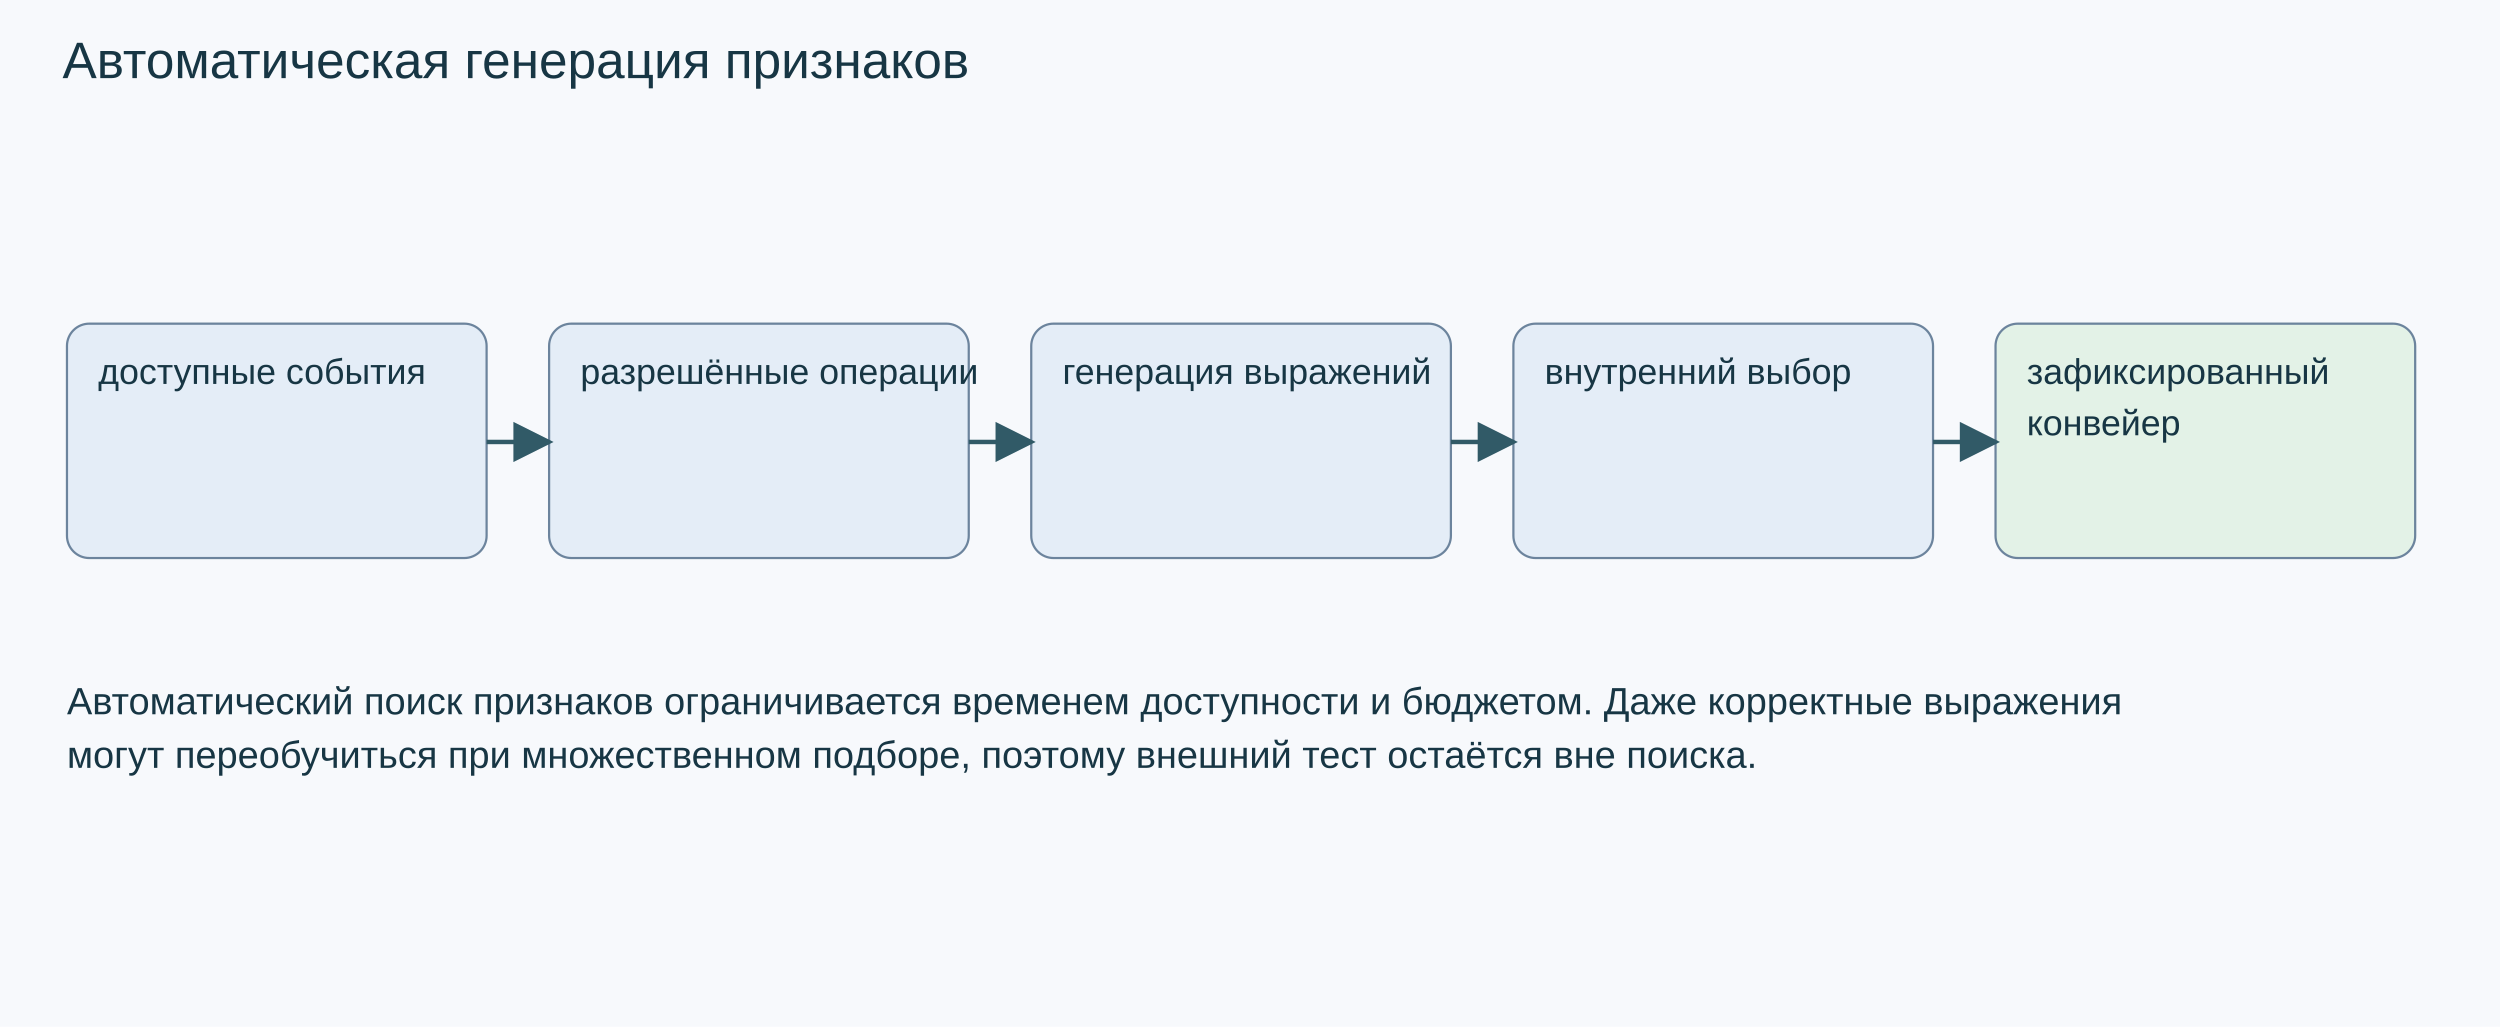
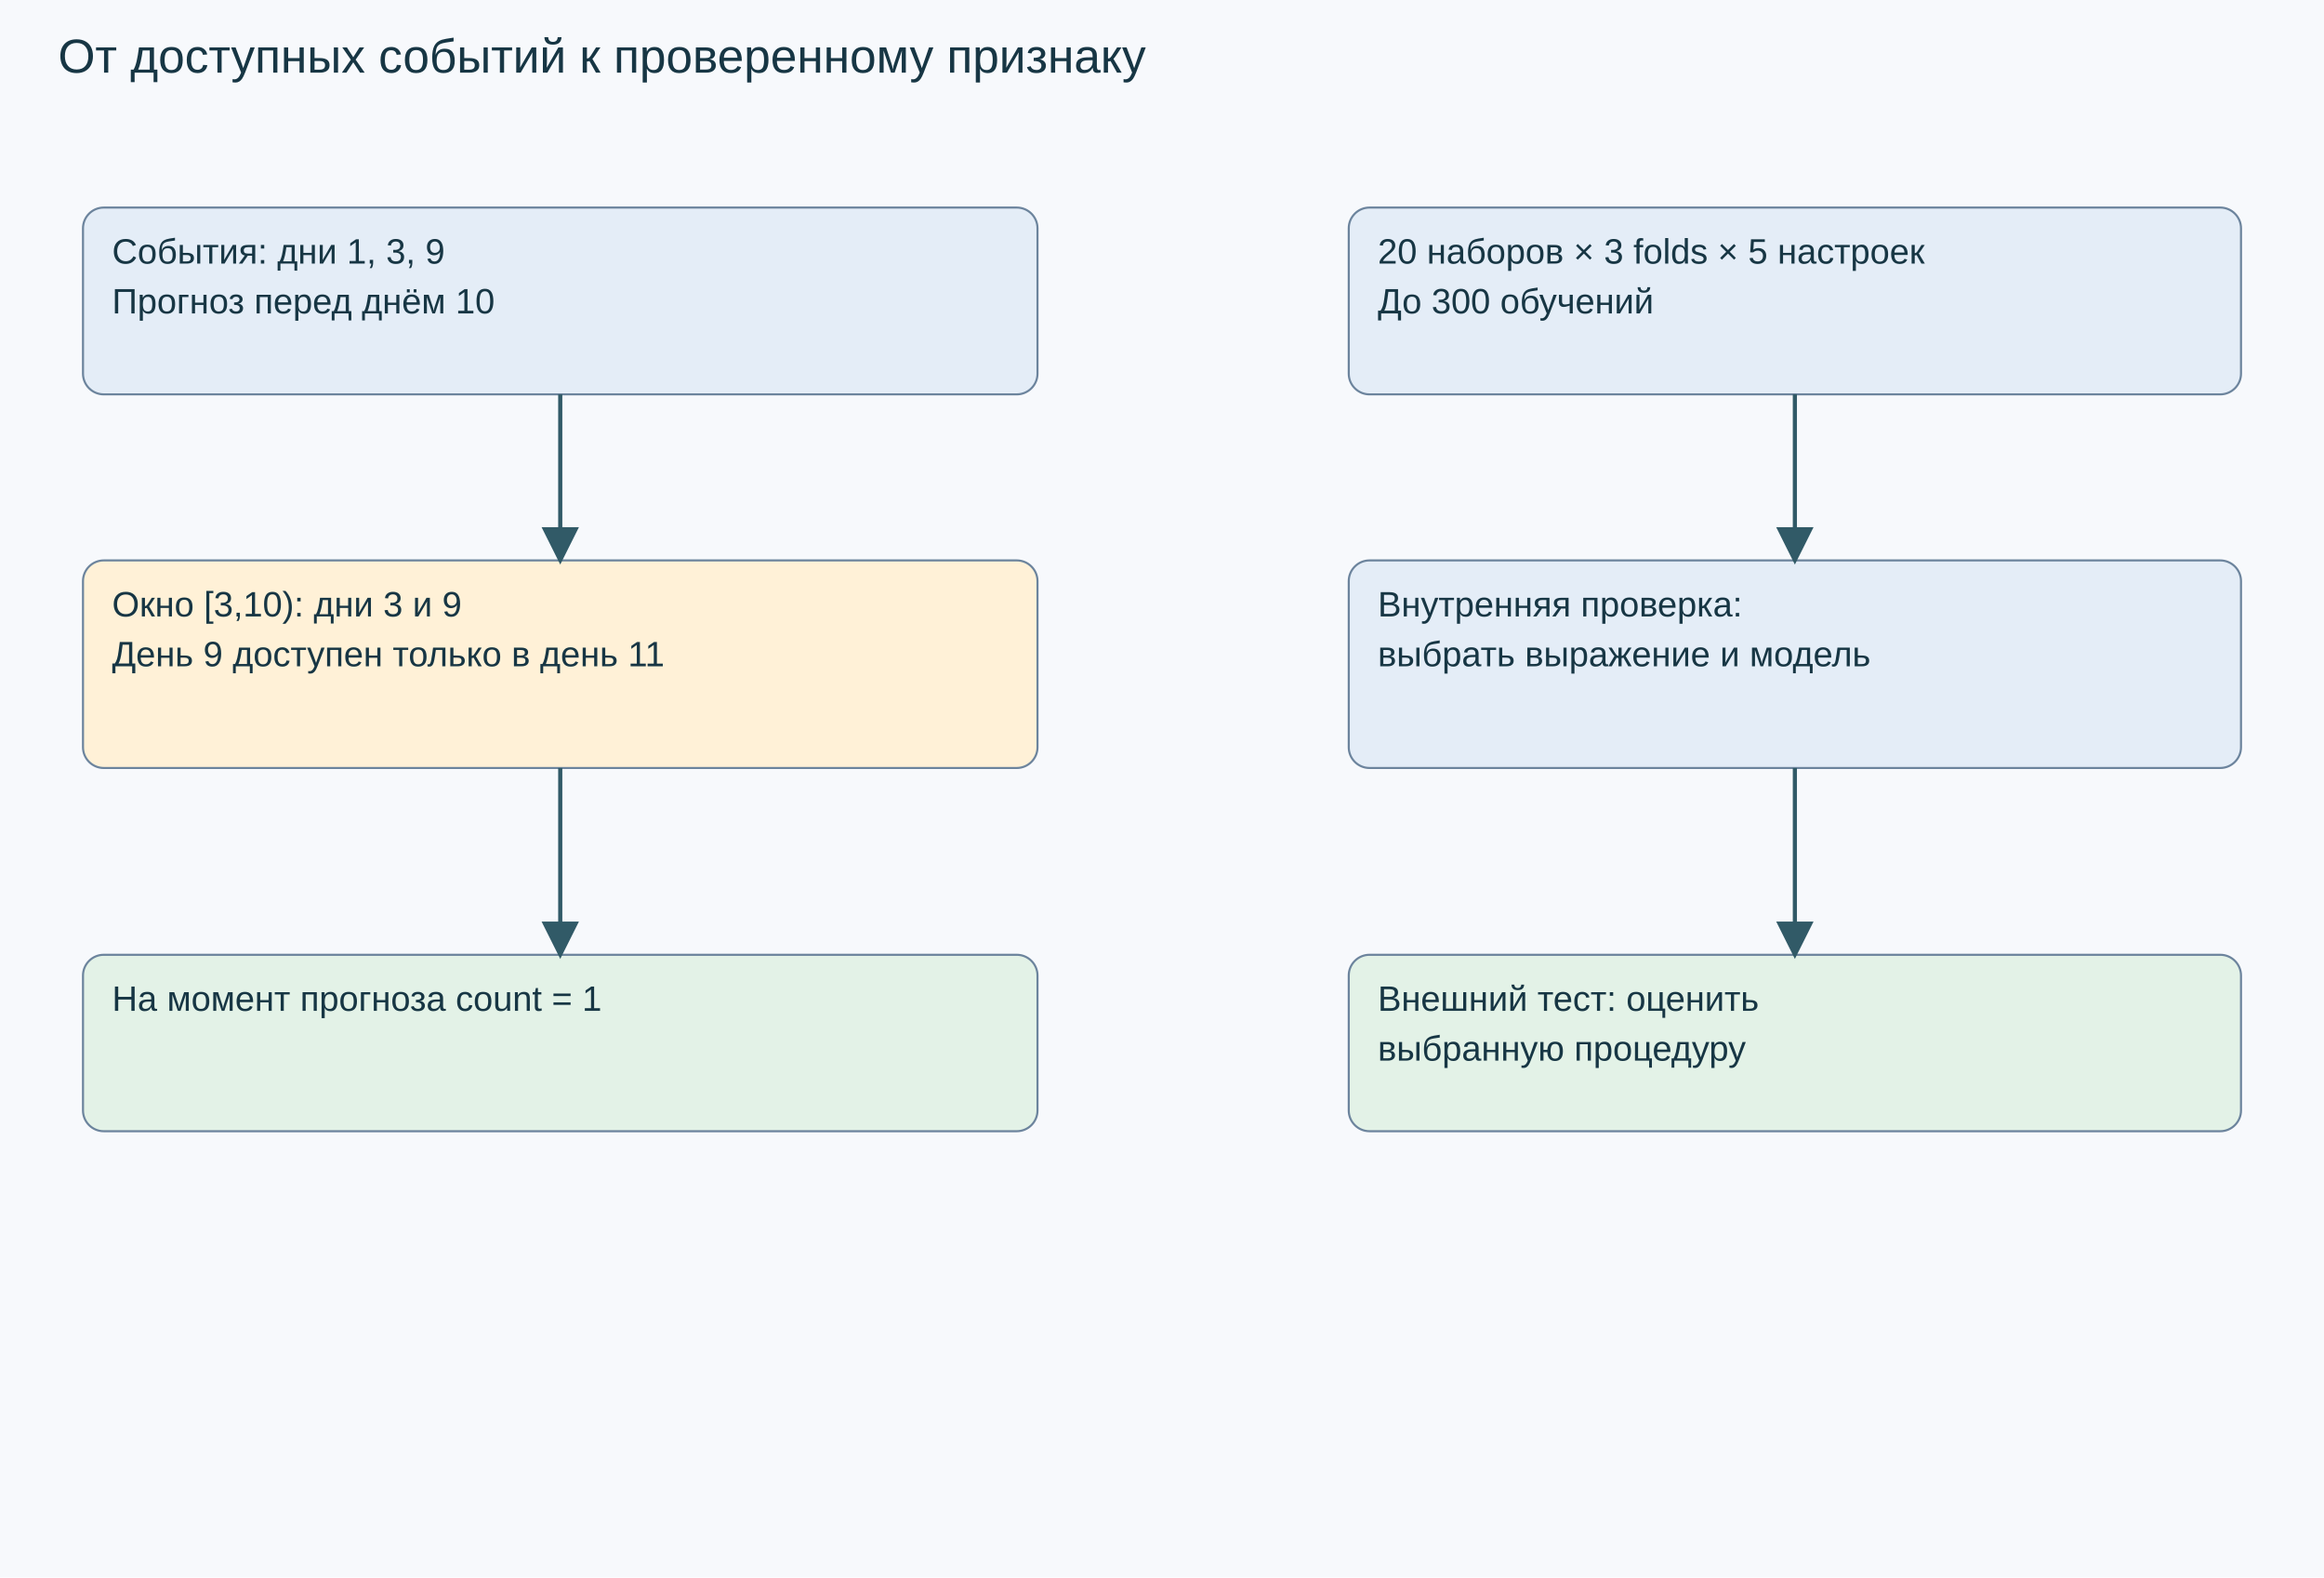
- <svg xmlns="http://www.w3.org/2000/svg" viewBox="0 0 1120 460" role="img" aria-labelledby="title desc">
+ <svg xmlns="http://www.w3.org/2000/svg" viewBox="0 0 1120 760" role="img" aria-labelledby="title desc">
  <defs>
    <marker id="arrow" markerWidth="9" markerHeight="9" refX="8" refY="4.5" orient="auto">
      <path d="M0,0 L9,4.5 L0,9" fill="#315a67" />
    </marker>
  </defs>
-   <rect width="1120" height="460" fill="#f7f9fc" />
+   <rect width="1120" height="760" fill="#f7f9fc" />
  <text x="28" y="35" font-family="Segoe UI,Arial,sans-serif" font-size="23" fill="#173644">
-     <tspan x="28" dy="0">Автоматическая генерация признаков</tspan>
+     <tspan x="28" dy="0">От доступных событий к проверенному признаку</tspan>
  </text>
-   <rect x="30" y="145" width="188" height="105" rx="10" fill="#e4edf7" stroke="#6c849d" />
-   <text x="44" y="172" font-family="Segoe UI,Arial,sans-serif" font-size="16" fill="#173644">
-     <tspan x="44" dy="0">доступные события</tspan>
+   <rect x="40" y="100" width="460" height="90" rx="10" fill="#e4edf7" stroke="#6c849d" />
+   <text x="54" y="127" font-family="Segoe UI,Arial,sans-serif" font-size="17" fill="#173644">
+     <tspan x="54" dy="0">События: дни 1, 3, 9</tspan>
+     <tspan x="54" dy="24">Прогноз перед днём 10</tspan>
  </text>
-   <rect x="246" y="145" width="188" height="105" rx="10" fill="#e4edf7" stroke="#6c849d" />
-   <text x="260" y="172" font-family="Segoe UI,Arial,sans-serif" font-size="16" fill="#173644">
-     <tspan x="260" dy="0">разрешённые операции</tspan>
+   <rect x="40" y="270" width="460" height="100" rx="10" fill="#fff1d7" stroke="#6c849d" />
+   <text x="54" y="297" font-family="Segoe UI,Arial,sans-serif" font-size="17" fill="#173644">
+     <tspan x="54" dy="0">Окно [3,10): дни 3 и 9</tspan>
+     <tspan x="54" dy="24">День 9 доступен только в день 11</tspan>
  </text>
-   <path d="M218,198 L246,198" fill="none" stroke="#315a67" stroke-width="2" marker-end="url(#arrow)" />
-   <rect x="462" y="145" width="188" height="105" rx="10" fill="#e4edf7" stroke="#6c849d" />
-   <text x="476" y="172" font-family="Segoe UI,Arial,sans-serif" font-size="16" fill="#173644">
-     <tspan x="476" dy="0">генерация выражений</tspan>
+   <rect x="40" y="460" width="460" height="85" rx="10" fill="#e3f2e7" stroke="#6c849d" />
+   <text x="54" y="487" font-family="Segoe UI,Arial,sans-serif" font-size="17" fill="#173644">
+     <tspan x="54" dy="0">На момент прогноза count = 1</tspan>
  </text>
-   <path d="M434,198 L462,198" fill="none" stroke="#315a67" stroke-width="2" marker-end="url(#arrow)" />
-   <rect x="678" y="145" width="188" height="105" rx="10" fill="#e4edf7" stroke="#6c849d" />
-   <text x="692" y="172" font-family="Segoe UI,Arial,sans-serif" font-size="16" fill="#173644">
-     <tspan x="692" dy="0">внутренний выбор</tspan>
+   <path d="M270,190 L270,270" fill="none" stroke="#315a67" stroke-width="2" marker-end="url(#arrow)" />
+   <path d="M270,370 L270,460" fill="none" stroke="#315a67" stroke-width="2" marker-end="url(#arrow)" />
+   <rect x="650" y="100" width="430" height="90" rx="10" fill="#e4edf7" stroke="#6c849d" />
+   <text x="664" y="127" font-family="Segoe UI,Arial,sans-serif" font-size="17" fill="#173644">
+     <tspan x="664" dy="0">20 наборов × 3 folds × 5 настроек</tspan>
+     <tspan x="664" dy="24">До 300 обучений</tspan>
  </text>
-   <path d="M650,198 L678,198" fill="none" stroke="#315a67" stroke-width="2" marker-end="url(#arrow)" />
-   <rect x="894" y="145" width="188" height="105" rx="10" fill="#e3f2e7" stroke="#6c849d" />
-   <text x="908" y="172" font-family="Segoe UI,Arial,sans-serif" font-size="16" fill="#173644">
-     <tspan x="908" dy="0">зафиксированный</tspan>
-     <tspan x="908" dy="23">конвейер</tspan>
+   <rect x="650" y="270" width="430" height="100" rx="10" fill="#e4edf7" stroke="#6c849d" />
+   <text x="664" y="297" font-family="Segoe UI,Arial,sans-serif" font-size="17" fill="#173644">
+     <tspan x="664" dy="0">Внутренняя проверка:</tspan>
+     <tspan x="664" dy="24">выбрать выражение и модель</tspan>
  </text>
-   <path d="M866,198 L894,198" fill="none" stroke="#315a67" stroke-width="2" marker-end="url(#arrow)" />
-   <text x="30" y="320" font-family="Segoe UI,Arial,sans-serif" font-size="17" fill="#173644">
-     <tspan x="30" dy="0">Автоматический поиск признаков ограничивается временем доступности и бюджетом. Даже корректные выражения</tspan>
-     <tspan x="30" dy="24">могут переобучиться при множественном подборе, поэтому внешний тест остаётся вне поиска.</tspan>
+   <rect x="650" y="460" width="430" height="85" rx="10" fill="#e3f2e7" stroke="#6c849d" />
+   <text x="664" y="487" font-family="Segoe UI,Arial,sans-serif" font-size="17" fill="#173644">
+     <tspan x="664" dy="0">Внешний тест: оценить</tspan>
+     <tspan x="664" dy="24">выбранную процедуру</tspan>
  </text>
+   <path d="M865,190 L865,270" fill="none" stroke="#315a67" stroke-width="2" marker-end="url(#arrow)" />
+   <path d="M865,370 L865,460" fill="none" stroke="#315a67" stroke-width="2" marker-end="url(#arrow)" />
</svg>
